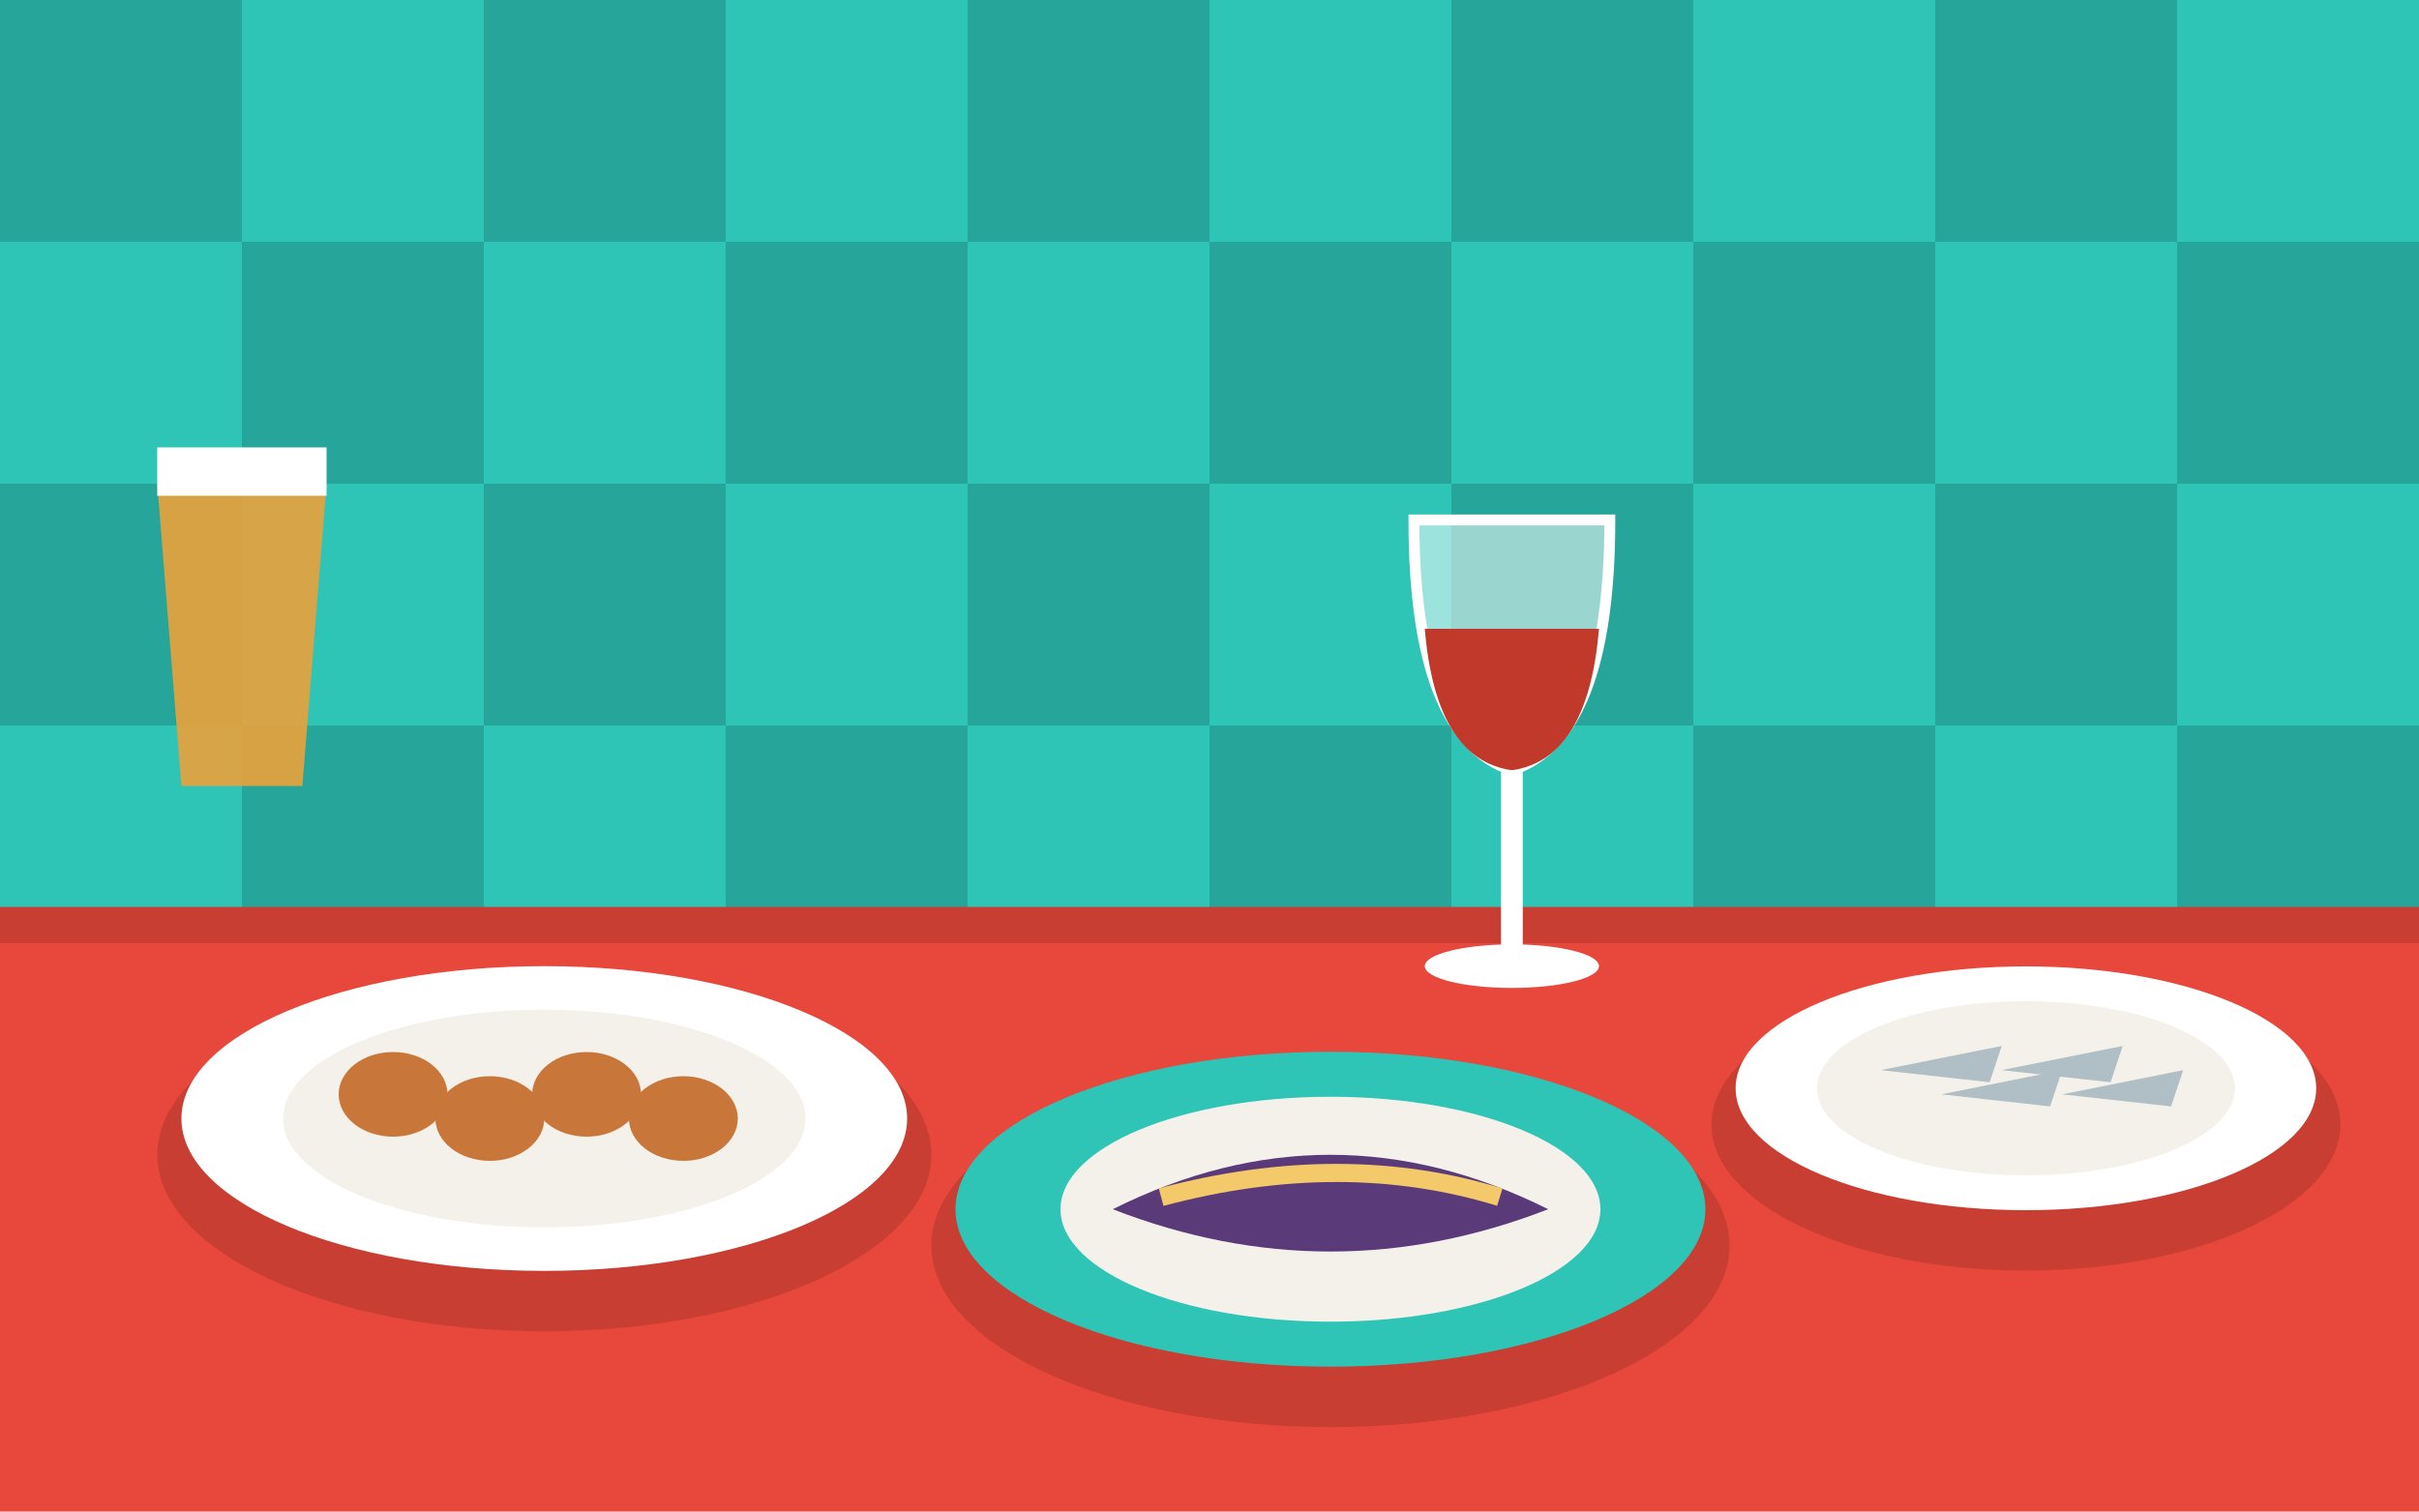
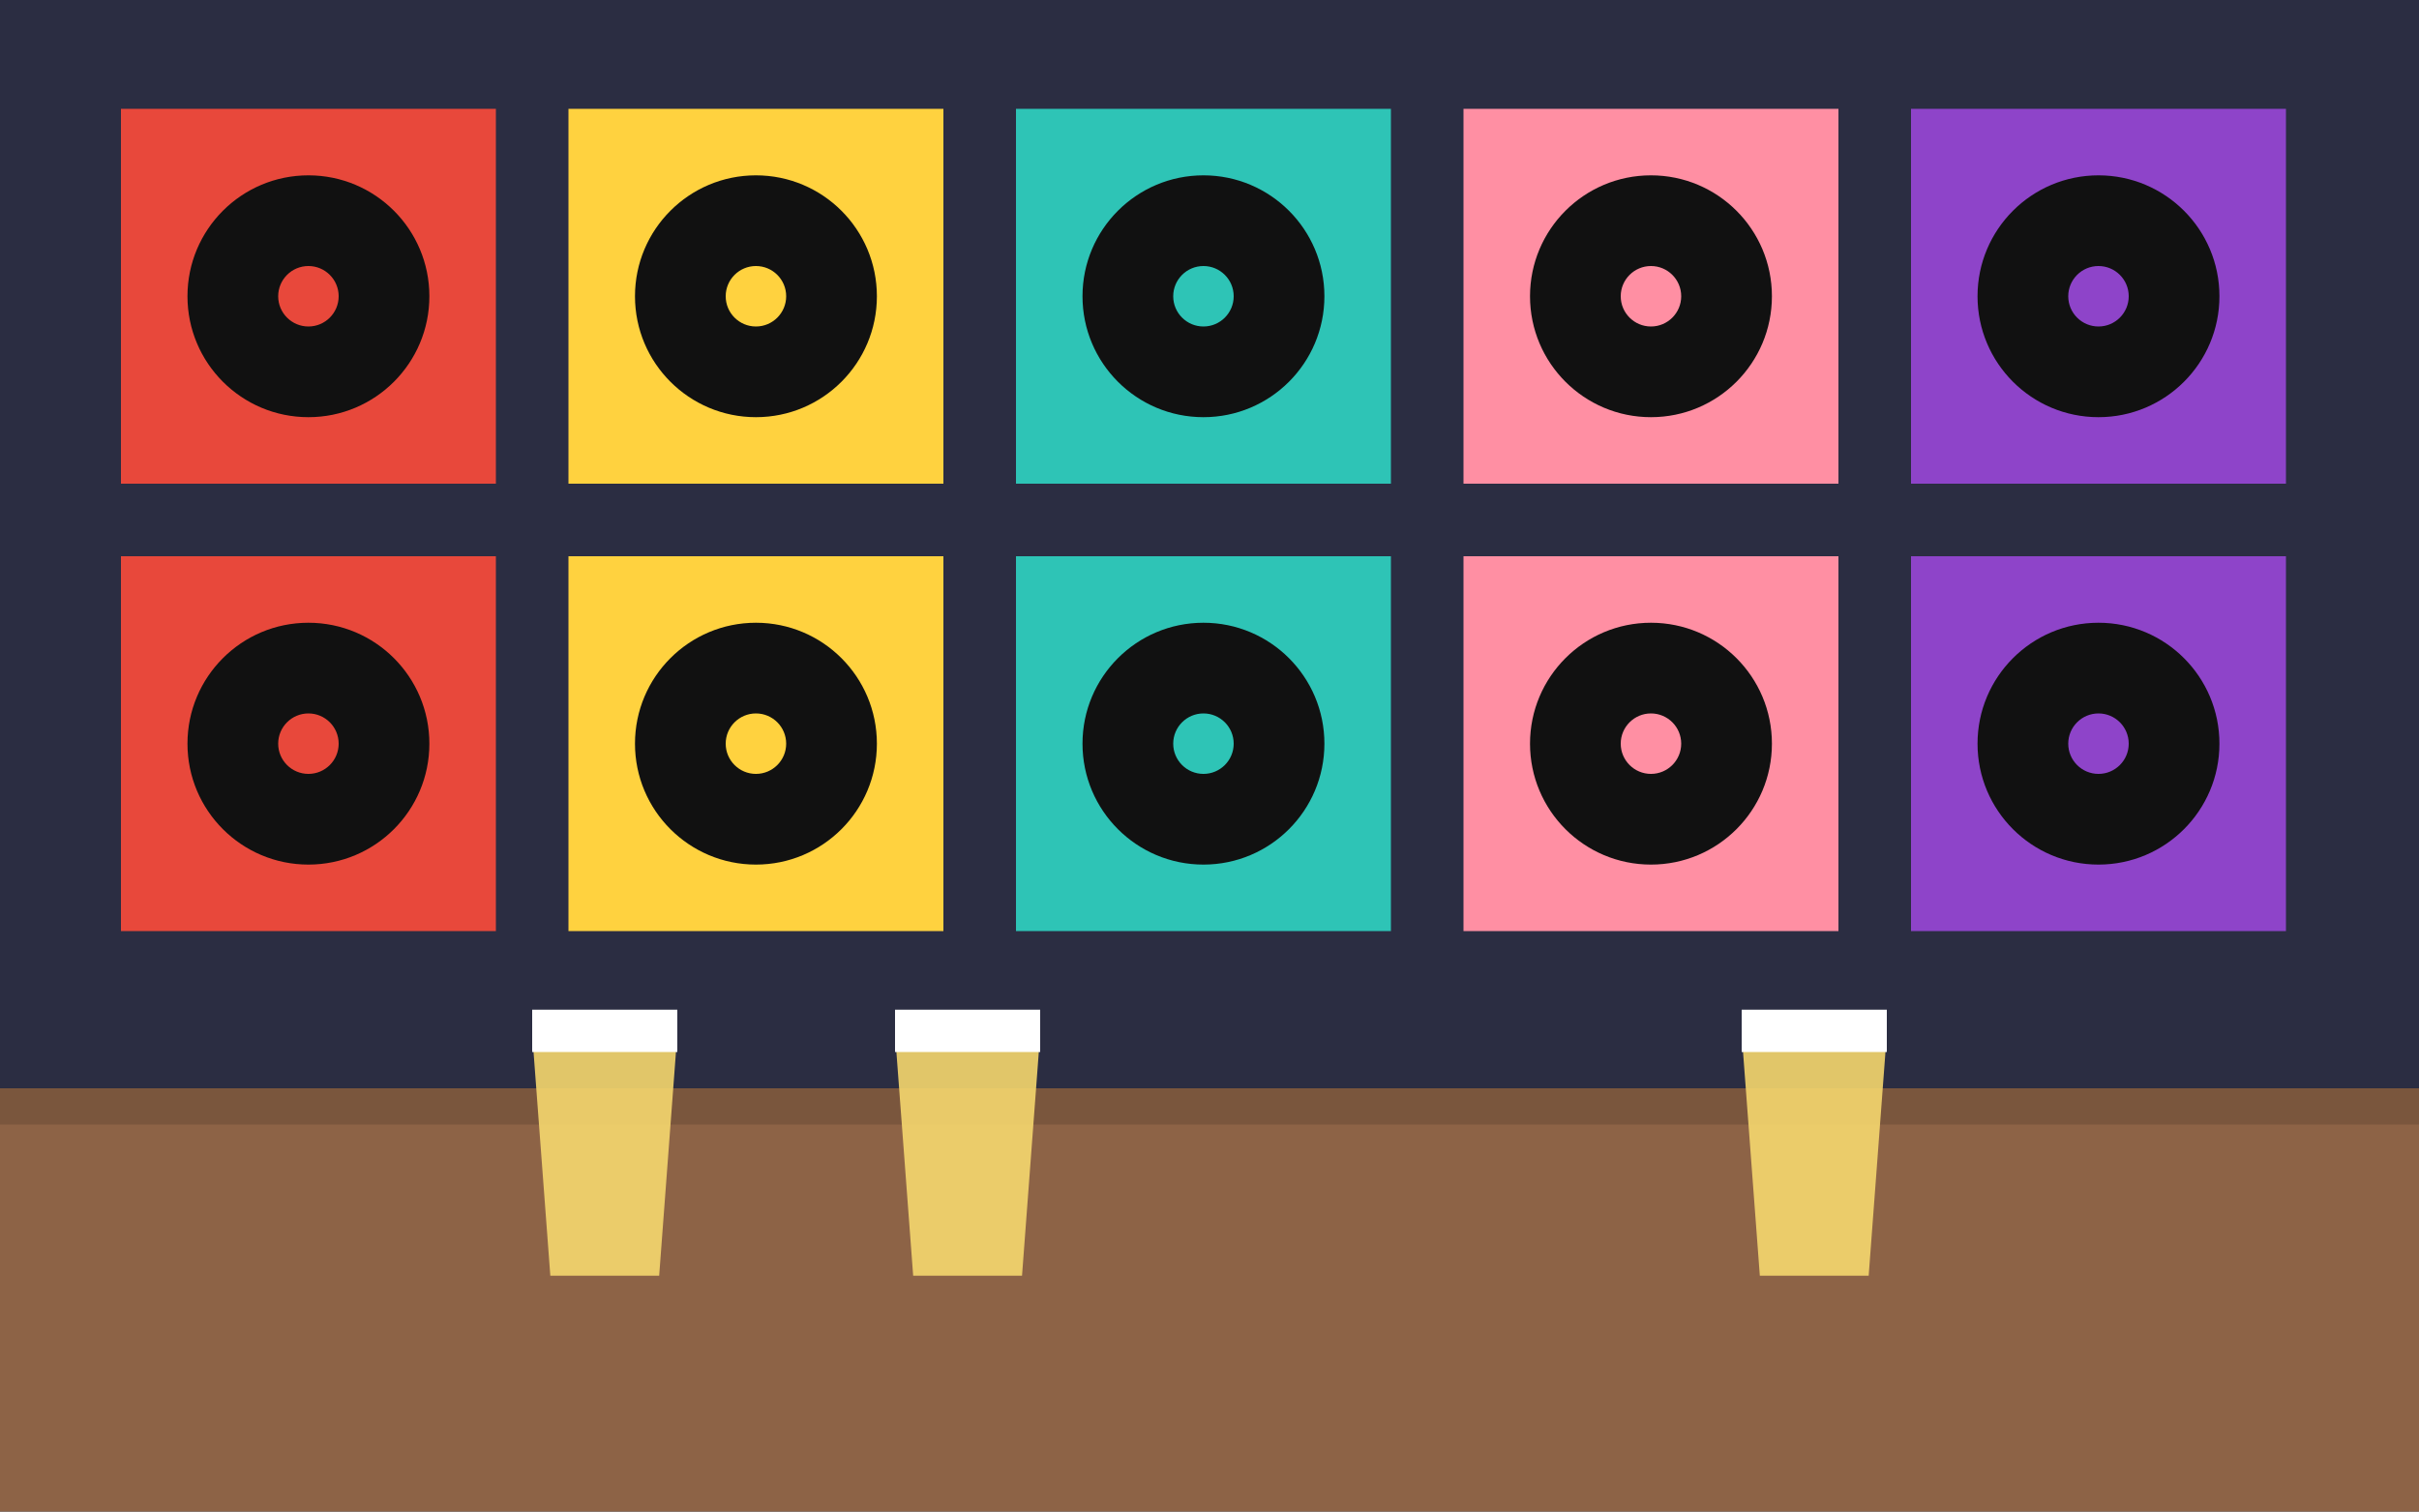
<svg xmlns="http://www.w3.org/2000/svg" viewBox="0 0 400 250" preserveAspectRatio="xMidYMid slice">
  <rect width="400" height="250" fill="#FFF" />
-   <rect x="0" y="0" width="40" height="40" fill="#26A69A" />
-   <rect x="0" y="40" width="40" height="40" fill="#2EC4B6" />
-   <rect x="0" y="80" width="40" height="40" fill="#26A69A" />
-   <rect x="0" y="120" width="40" height="40" fill="#2EC4B6" />
-   <rect x="0" y="160" width="40" height="40" fill="#26A69A" />
-   <rect x="40" y="0" width="40" height="40" fill="#2EC4B6" />
-   <rect x="40" y="40" width="40" height="40" fill="#26A69A" />
-   <rect x="40" y="80" width="40" height="40" fill="#2EC4B6" />
-   <rect x="40" y="120" width="40" height="40" fill="#26A69A" />
-   <rect x="40" y="160" width="40" height="40" fill="#2EC4B6" />
-   <rect x="80" y="0" width="40" height="40" fill="#26A69A" />
-   <rect x="80" y="40" width="40" height="40" fill="#2EC4B6" />
-   <rect x="80" y="80" width="40" height="40" fill="#26A69A" />
-   <rect x="80" y="120" width="40" height="40" fill="#2EC4B6" />
-   <rect x="80" y="160" width="40" height="40" fill="#26A69A" />
-   <rect x="120" y="0" width="40" height="40" fill="#2EC4B6" />
-   <rect x="120" y="40" width="40" height="40" fill="#26A69A" />
-   <rect x="120" y="80" width="40" height="40" fill="#2EC4B6" />
-   <rect x="120" y="120" width="40" height="40" fill="#26A69A" />
-   <rect x="120" y="160" width="40" height="40" fill="#2EC4B6" />
-   <rect x="160" y="0" width="40" height="40" fill="#26A69A" />
-   <rect x="160" y="40" width="40" height="40" fill="#2EC4B6" />
-   <rect x="160" y="80" width="40" height="40" fill="#26A69A" />
-   <rect x="160" y="120" width="40" height="40" fill="#2EC4B6" />
-   <rect x="160" y="160" width="40" height="40" fill="#26A69A" />
-   <rect x="200" y="0" width="40" height="40" fill="#2EC4B6" />
-   <rect x="200" y="40" width="40" height="40" fill="#26A69A" />
-   <rect x="200" y="80" width="40" height="40" fill="#2EC4B6" />
-   <rect x="200" y="120" width="40" height="40" fill="#26A69A" />
-   <rect x="200" y="160" width="40" height="40" fill="#2EC4B6" />
-   <rect x="240" y="0" width="40" height="40" fill="#26A69A" />
-   <rect x="240" y="40" width="40" height="40" fill="#2EC4B6" />
-   <rect x="240" y="80" width="40" height="40" fill="#26A69A" />
-   <rect x="240" y="120" width="40" height="40" fill="#2EC4B6" />
-   <rect x="240" y="160" width="40" height="40" fill="#26A69A" />
-   <rect x="280" y="0" width="40" height="40" fill="#2EC4B6" />
-   <rect x="280" y="40" width="40" height="40" fill="#26A69A" />
-   <rect x="280" y="80" width="40" height="40" fill="#2EC4B6" />
-   <rect x="280" y="120" width="40" height="40" fill="#26A69A" />
-   <rect x="280" y="160" width="40" height="40" fill="#2EC4B6" />
-   <rect x="320" y="0" width="40" height="40" fill="#26A69A" />
-   <rect x="320" y="40" width="40" height="40" fill="#2EC4B6" />
-   <rect x="320" y="80" width="40" height="40" fill="#26A69A" />
-   <rect x="320" y="120" width="40" height="40" fill="#2EC4B6" />
-   <rect x="320" y="160" width="40" height="40" fill="#26A69A" />
-   <rect x="360" y="0" width="40" height="40" fill="#2EC4B6" />
-   <rect x="360" y="40" width="40" height="40" fill="#26A69A" />
-   <rect x="360" y="80" width="40" height="40" fill="#2EC4B6" />
-   <rect x="360" y="120" width="40" height="40" fill="#26A69A" />
-   <rect x="360" y="160" width="40" height="40" fill="#2EC4B6" />
-   <rect x="0" y="150" width="400" height="100" fill="#E8483B" />
-   <rect x="0" y="150" width="400" height="6" fill="#00000022" />
-   <g transform="translate(90,185)">
-     <ellipse cx="0" cy="6" rx="64" ry="29.2" fill="#00000022" />
-     <ellipse cx="0" cy="0" rx="60" ry="25.2" fill="#FFFFFF" />
-     <ellipse cx="0" cy="0" rx="43.2" ry="18.0" fill="#F4F1EA" />
-     <ellipse cx="-25" cy="-4" rx="9" ry="7" fill="#C8763A" />
-     <ellipse cx="-9" cy="0" rx="9" ry="7" fill="#C8763A" />
-     <ellipse cx="7" cy="-4" rx="9" ry="7" fill="#C8763A" />
-     <ellipse cx="23" cy="0" rx="9" ry="7" fill="#C8763A" />
+   <rect width="400" height="250" fill="#2B2D42" />
+   <rect x="20" y="18" width="62" height="62" fill="#E8483B" />
+   <circle cx="51" cy="49" r="20" fill="#111" />
+   <circle cx="51" cy="49" r="5" fill="#E8483B" />
+   <rect x="94" y="18" width="62" height="62" fill="#FFD23F" />
+   <circle cx="125" cy="49" r="20" fill="#111" />
+   <circle cx="125" cy="49" r="5" fill="#FFD23F" />
+   <rect x="168" y="18" width="62" height="62" fill="#2EC4B6" />
+   <circle cx="199" cy="49" r="20" fill="#111" />
+   <circle cx="199" cy="49" r="5" fill="#2EC4B6" />
+   <rect x="242" y="18" width="62" height="62" fill="#FF8FA3" />
+   <circle cx="273" cy="49" r="20" fill="#111" />
+   <circle cx="273" cy="49" r="5" fill="#FF8FA3" />
+   <rect x="316" y="18" width="62" height="62" fill="#8E44C9" />
+   <circle cx="347" cy="49" r="20" fill="#111" />
+   <circle cx="347" cy="49" r="5" fill="#8E44C9" />
+   <rect x="20" y="92" width="62" height="62" fill="#E8483B" />
+   <circle cx="51" cy="123" r="20" fill="#111" />
+   <circle cx="51" cy="123" r="5" fill="#E8483B" />
+   <rect x="94" y="92" width="62" height="62" fill="#FFD23F" />
+   <circle cx="125" cy="123" r="20" fill="#111" />
+   <circle cx="125" cy="123" r="5" fill="#FFD23F" />
+   <rect x="168" y="92" width="62" height="62" fill="#2EC4B6" />
+   <circle cx="199" cy="123" r="20" fill="#111" />
+   <circle cx="199" cy="123" r="5" fill="#2EC4B6" />
+   <rect x="242" y="92" width="62" height="62" fill="#FF8FA3" />
+   <circle cx="273" cy="123" r="20" fill="#111" />
+   <circle cx="273" cy="123" r="5" fill="#FF8FA3" />
+   <rect x="316" y="92" width="62" height="62" fill="#8E44C9" />
+   <circle cx="347" cy="123" r="20" fill="#111" />
+   <circle cx="347" cy="123" r="5" fill="#8E44C9" />
+   <rect x="0" y="180" width="400" height="70" fill="#8D6346" />
+   <rect x="0" y="180" width="400" height="6" fill="#00000022" />
+   <g transform="translate(100,205)">
+     <path d="M-12 -34 h24 l-3 40 h-18z" fill="#F5D76E" opacity=".9" />
+     <rect x="-12" y="-38" width="24" height="7" fill="#fff" />
  </g>
-   <g transform="translate(220,200)">
-     <ellipse cx="0" cy="6" rx="66" ry="30.04" fill="#00000022" />
-     <ellipse cx="0" cy="0" rx="62" ry="26.04" fill="#2EC4B6" />
-     <ellipse cx="0" cy="0" rx="44.64" ry="18.6" fill="#F4F1EA" />
-     <path d="M-36 0 q36 -18 72 0 q-36 14 -72 0z" fill="#5B3A7A" />
-     <path d="M-28 -2 q30 -8 56 0" stroke="#F3C969" stroke-width="3" fill="none" />
+   <g transform="translate(160,205)">
+     <path d="M-12 -34 h24 l-3 40 h-18z" fill="#F5D76E" opacity=".9" />
+     <rect x="-12" y="-38" width="24" height="7" fill="#fff" />
  </g>
-   <g transform="translate(335,180)">
-     <ellipse cx="0" cy="6" rx="52" ry="24.16" fill="#00000022" />
-     <ellipse cx="0" cy="0" rx="48" ry="20.16" fill="#FFFFFF" />
-     <ellipse cx="0" cy="0" rx="34.56" ry="14.4" fill="#F4F1EA" />
-     <path d="M-24 -3 l20 -4 l-2 6z" fill="#B0BEC5" />
-     <path d="M-14 1 l20 -4 l-2 6z" fill="#B0BEC5" />
-     <path d="M-4 -3 l20 -4 l-2 6z" fill="#B0BEC5" />
-     <path d="M6 1 l20 -4 l-2 6z" fill="#B0BEC5" />
-   </g>
-   <g transform="translate(250,140) scale(0.9)">
-     <path d="M-18 -60 h36 q0 40 -18 46 q-18 -6 -18 -46z" fill="#ffffff88" stroke="#fff" stroke-width="2" />
-     <path d="M-16 -40 h32 q-2 24 -16 26 q-14 -2 -16 -26z" fill="#C0392B" />
-     <rect x="-2" y="-14" width="4" height="34" fill="#fff" />
-     <ellipse cx="0" cy="22" rx="16" ry="4" fill="#fff" />
-   </g>
-   <g transform="translate(40,120)">
-     <path d="M-14 -40 h28 l-4 50 h-20z" fill="#E9A23B" opacity=".9" />
-     <rect x="-14" y="-46" width="28" height="8" fill="#fff" />
+   <g transform="translate(300,205)">
+     <path d="M-12 -34 h24 l-3 40 h-18z" fill="#F5D76E" opacity=".9" />
+     <rect x="-12" y="-38" width="24" height="7" fill="#fff" />
  </g>
</svg>
